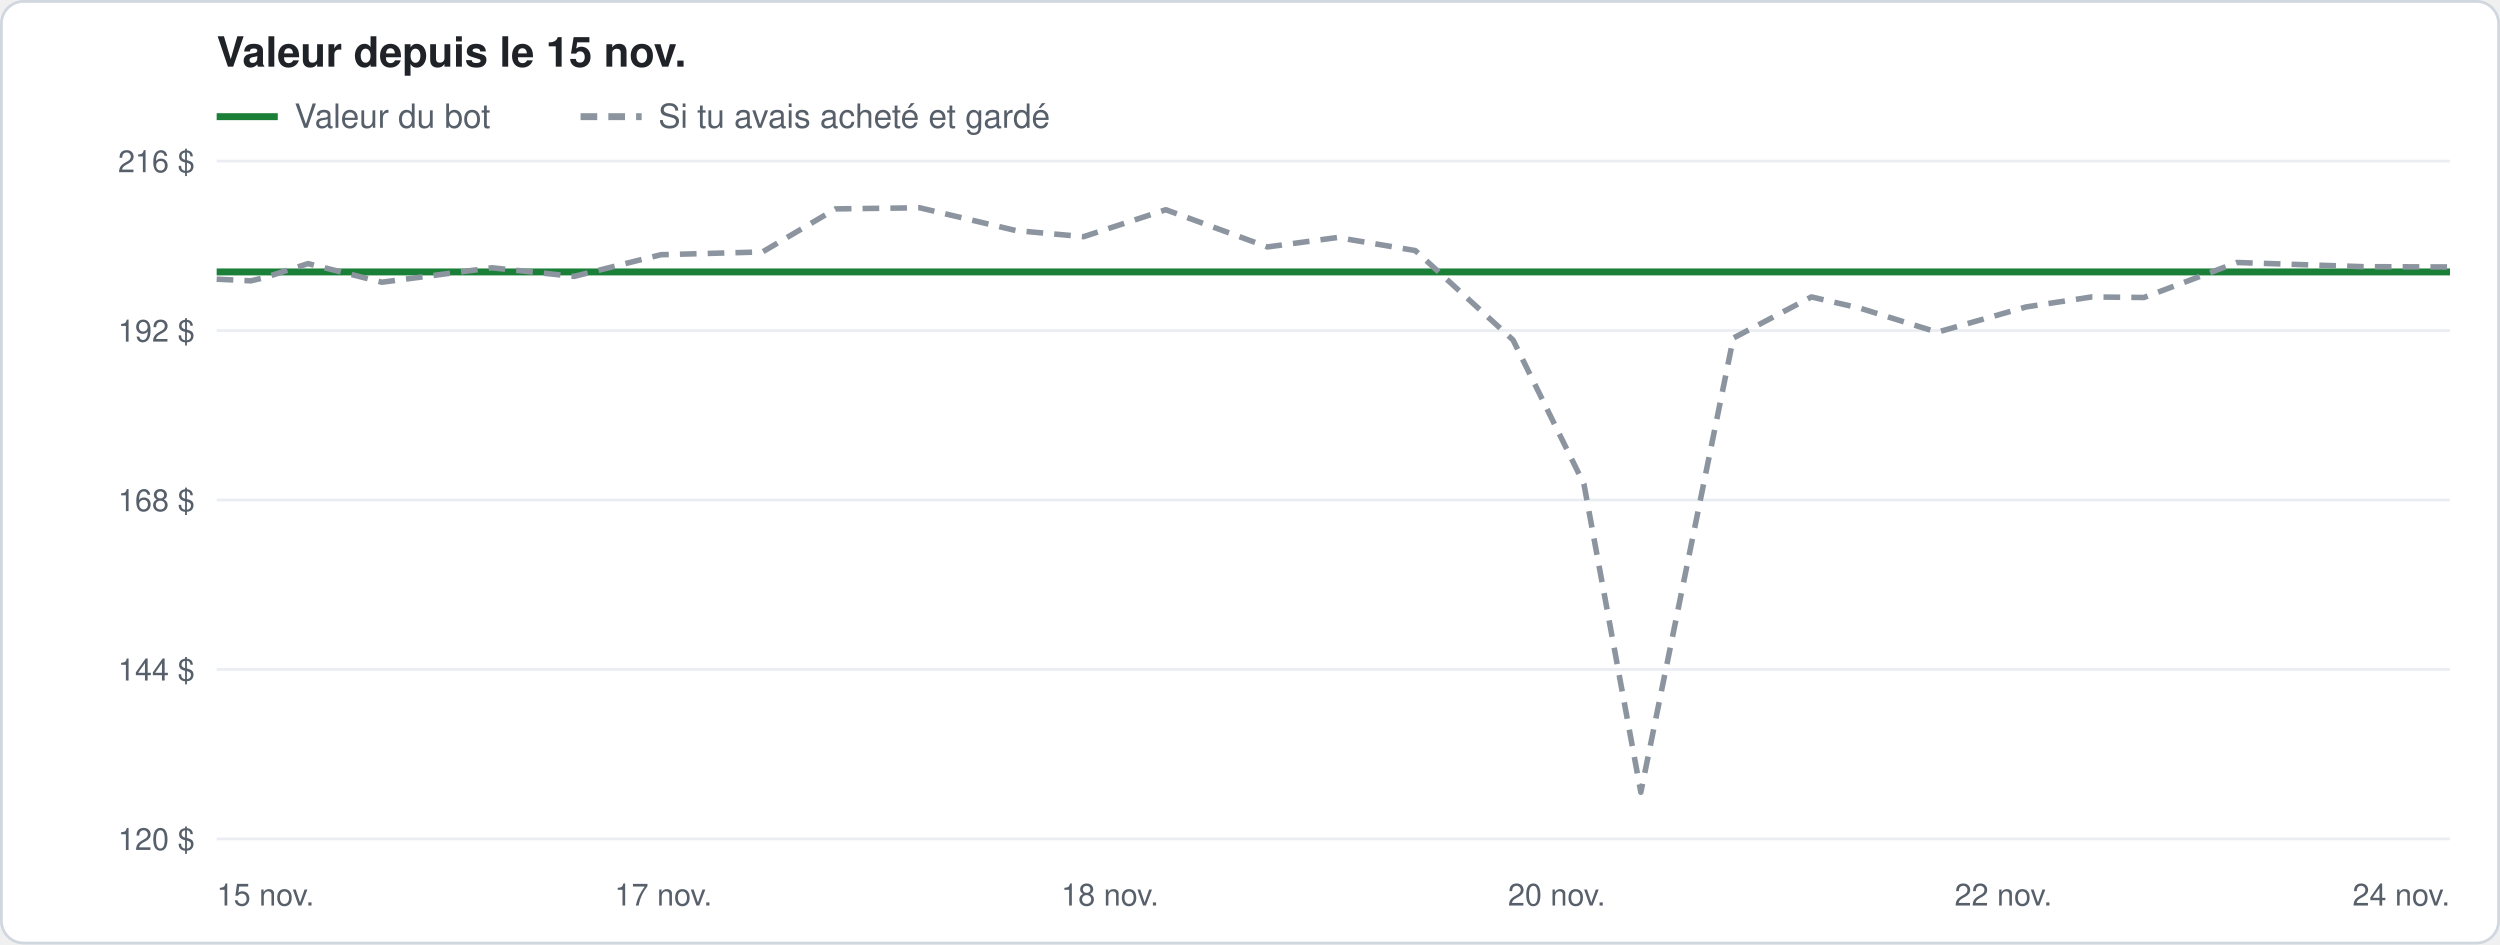
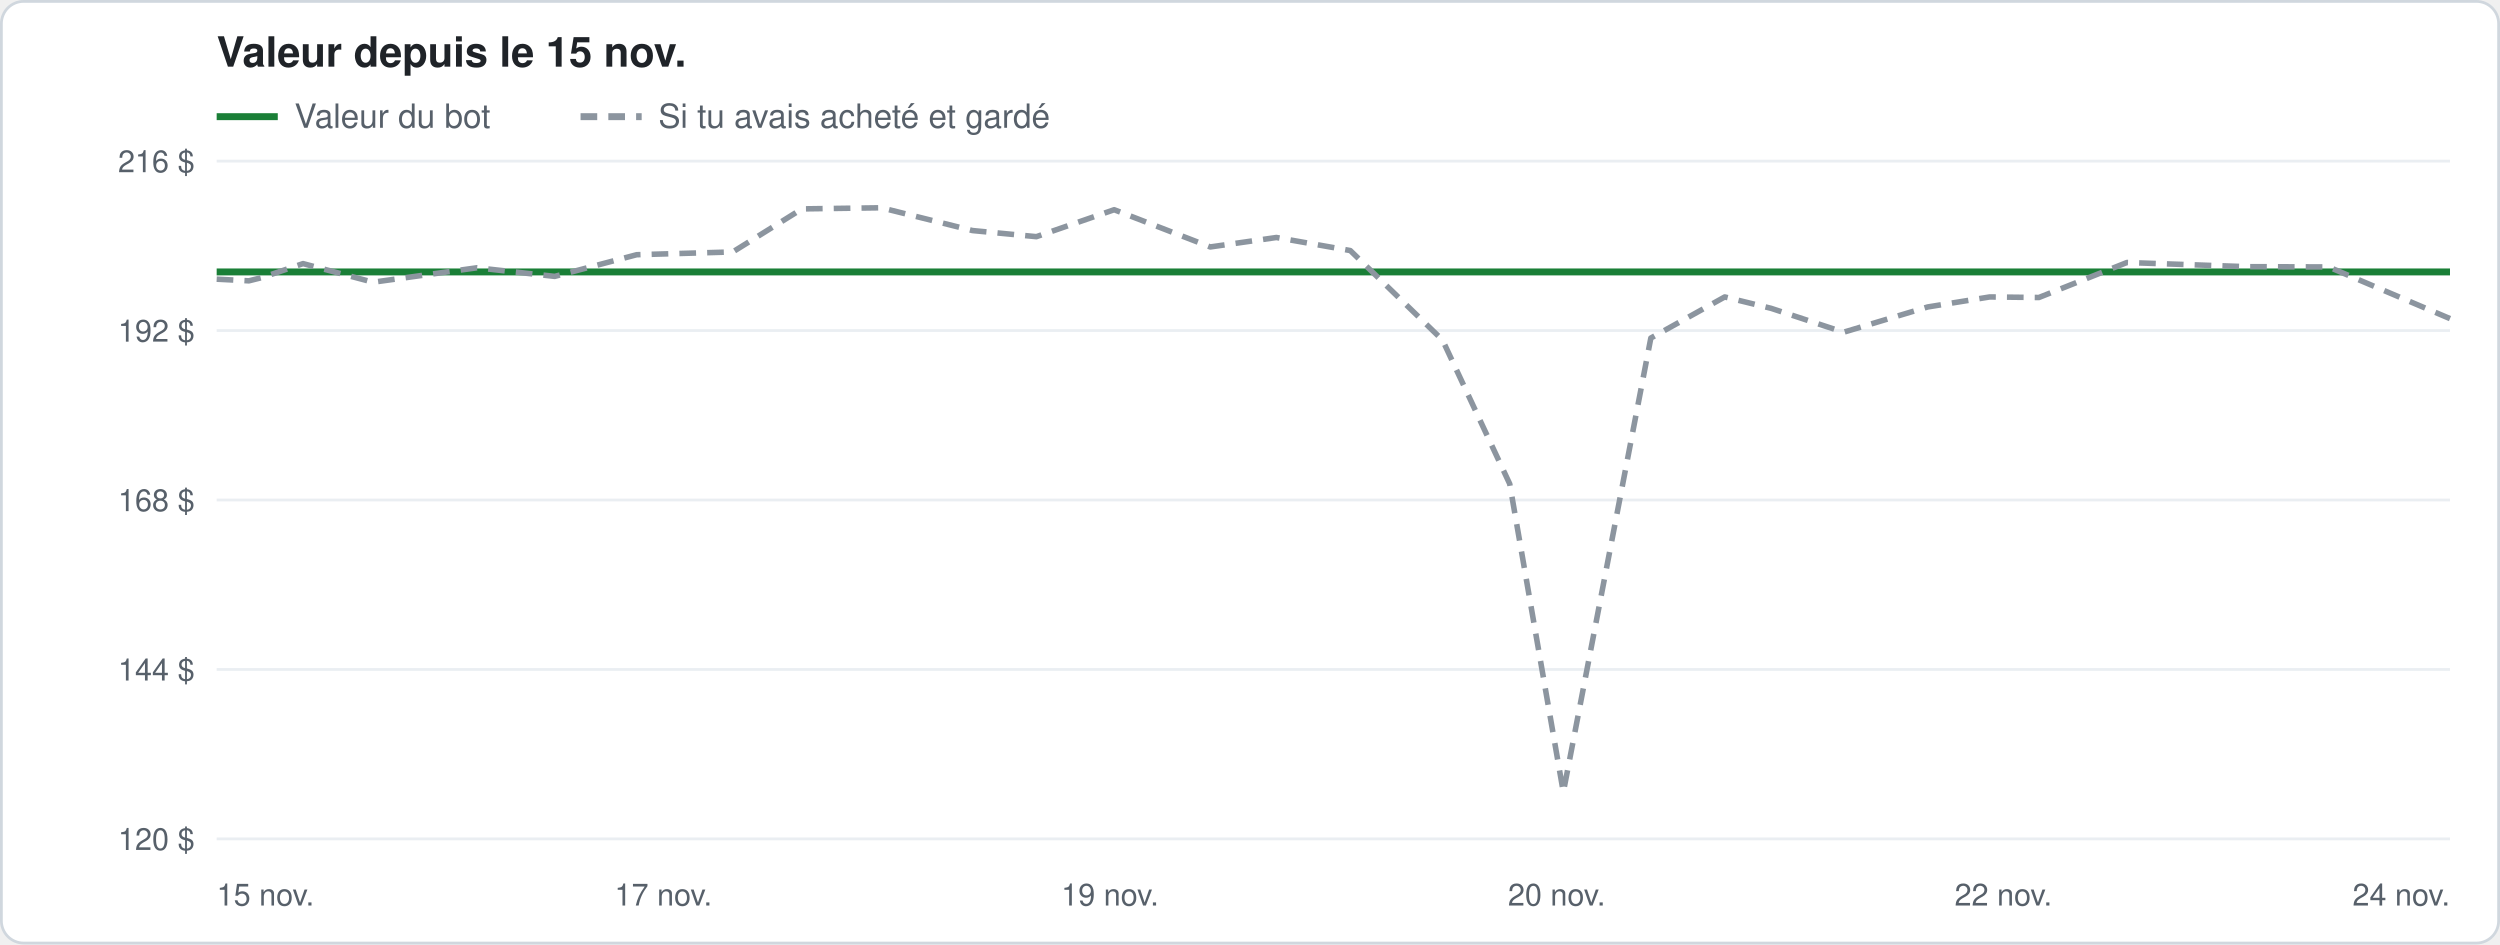
<svg xmlns="http://www.w3.org/2000/svg" width="900" height="340" viewBox="0 0 900 340" font-family="-apple-system, Segoe UI, Helvetica, Arial, sans-serif">
  <rect x="0.5" y="0.5" width="899" height="339" rx="8" fill="#ffffff" stroke="#d0d7de" />
  <text x="78" y="24" font-size="15" font-weight="600" fill="#1f2328">Valeur depuis le 15 nov.</text>
  <line x1="78" y1="42" x2="100" y2="42" stroke="#1a7f37" stroke-width="2.5" />
  <text x="106" y="46" font-size="12" fill="#57606a">Valeur du bot</text>
  <line x1="209" y1="42" x2="231" y2="42" stroke="#8c959f" stroke-width="2.5" stroke-dasharray="6 4" />
  <text x="237" y="46" font-size="12" fill="#57606a">Si tu avais acheté et gardé</text>
  <line x1="78" y1="302.0" x2="882" y2="302.0" stroke="#eaeef2" />
  <text x="70" y="306.0" font-size="11" fill="#57606a" text-anchor="end">120 $</text>
  <line x1="78" y1="241.0" x2="882" y2="241.0" stroke="#eaeef2" />
  <text x="70" y="245.0" font-size="11" fill="#57606a" text-anchor="end">144 $</text>
  <line x1="78" y1="180.0" x2="882" y2="180.0" stroke="#eaeef2" />
  <text x="70" y="184.0" font-size="11" fill="#57606a" text-anchor="end">168 $</text>
  <line x1="78" y1="119.0" x2="882" y2="119.0" stroke="#eaeef2" />
  <text x="70" y="123.0" font-size="11" fill="#57606a" text-anchor="end">192 $</text>
  <line x1="78" y1="58.0" x2="882" y2="58.0" stroke="#eaeef2" />
  <text x="70" y="62.0" font-size="11" fill="#57606a" text-anchor="end">216 $</text>
  <text x="78.0" y="326" font-size="11" fill="#57606a" text-anchor="start">15 nov.</text>
  <text x="238.8" y="326" font-size="11" fill="#57606a" text-anchor="middle">17 nov.</text>
-   <text x="399.6" y="326" font-size="11" fill="#57606a" text-anchor="middle">18 nov.</text>
+   <text x="399.6" y="326" font-size="11" fill="#57606a" text-anchor="middle">19 nov.</text>
  <text x="560.4" y="326" font-size="11" fill="#57606a" text-anchor="middle">20 nov.</text>
  <text x="721.2" y="326" font-size="11" fill="#57606a" text-anchor="middle">22 nov.</text>
  <text x="882.0" y="326" font-size="11" fill="#57606a" text-anchor="end">24 nov.</text>
-   <polyline points="78.0,97.9 90.3,97.9 95.4,97.9 110.9,97.9 137.5,97.9 177.1,97.9 206.7,97.9 237.9,97.9 274.5,97.9 300.8,97.9 331.1,97.9 365.7,97.9 390.1,97.9 419.7,97.9 456.3,97.9 481.5,97.9 509.5,97.9 544.7,97.9 570.2,97.9 590.7,97.9 624.0,97.9 652.1,97.9 669.8,97.9 697.4,97.9 729.4,97.9 753.0,97.9 771.8,97.9 805.3,97.9 850.8,97.9 882.0,97.9" fill="none" stroke="#1a7f37" stroke-width="2.5" stroke-linejoin="round" />
-   <polyline points="78.0,100.5 90.3,101.1 95.4,99.9 110.9,94.9 137.5,101.6 177.1,96.4 206.7,99.5 237.9,91.7 274.5,90.7 300.8,75.2 331.1,74.8 365.7,83.0 390.1,85.2 419.7,75.5 456.3,88.9 481.5,85.5 509.5,90.2 544.7,122.4 570.2,174.2 590.7,285.2 624.0,121.7 652.1,106.9 669.8,111.0 697.4,119.6 729.4,110.5 753.0,106.9 771.8,107.1 805.3,94.5 850.8,96.0 882.0,96.1" fill="none" stroke="#8c959f" stroke-width="2" stroke-linejoin="round" stroke-dasharray="6 4" />
+   <polyline points="78.0,97.9 89.6,97.9 94.4,97.9 109.1,97.9 134.3,97.9 171.7,97.9 199.7,97.9 229.2,97.9 263.8,97.9 288.7,97.9 317.3,97.9 350.1,97.9 373.1,97.9 401.1,97.9 435.7,97.9 459.5,97.9 486.1,97.9 519.3,97.9 543.5,97.9 562.8,97.9 594.3,97.9 620.9,97.9 637.6,97.9 663.7,97.9 694.0,97.9 716.3,97.9 734.0,97.9 765.7,97.9 808.8,97.9 838.3,97.9 882.0,97.9" fill="none" stroke="#1a7f37" stroke-width="2.5" stroke-linejoin="round" />
+   <polyline points="78.0,100.5 89.6,101.1 94.4,99.9 109.1,94.9 134.3,101.6 171.7,96.4 199.7,99.5 229.2,91.7 263.8,90.7 288.7,75.2 317.3,74.8 350.1,83.0 373.1,85.2 401.1,75.5 435.7,88.9 459.5,85.5 486.1,90.2 519.3,122.4 543.5,174.2 562.8,285.2 594.3,121.7 620.9,106.9 637.6,111.0 663.7,119.6 694.0,110.5 716.3,106.9 734.0,107.1 765.7,94.5 808.8,96.0 838.3,96.1 882.0,114.7" fill="none" stroke="#8c959f" stroke-width="2" stroke-linejoin="round" stroke-dasharray="6 4" />
</svg>
